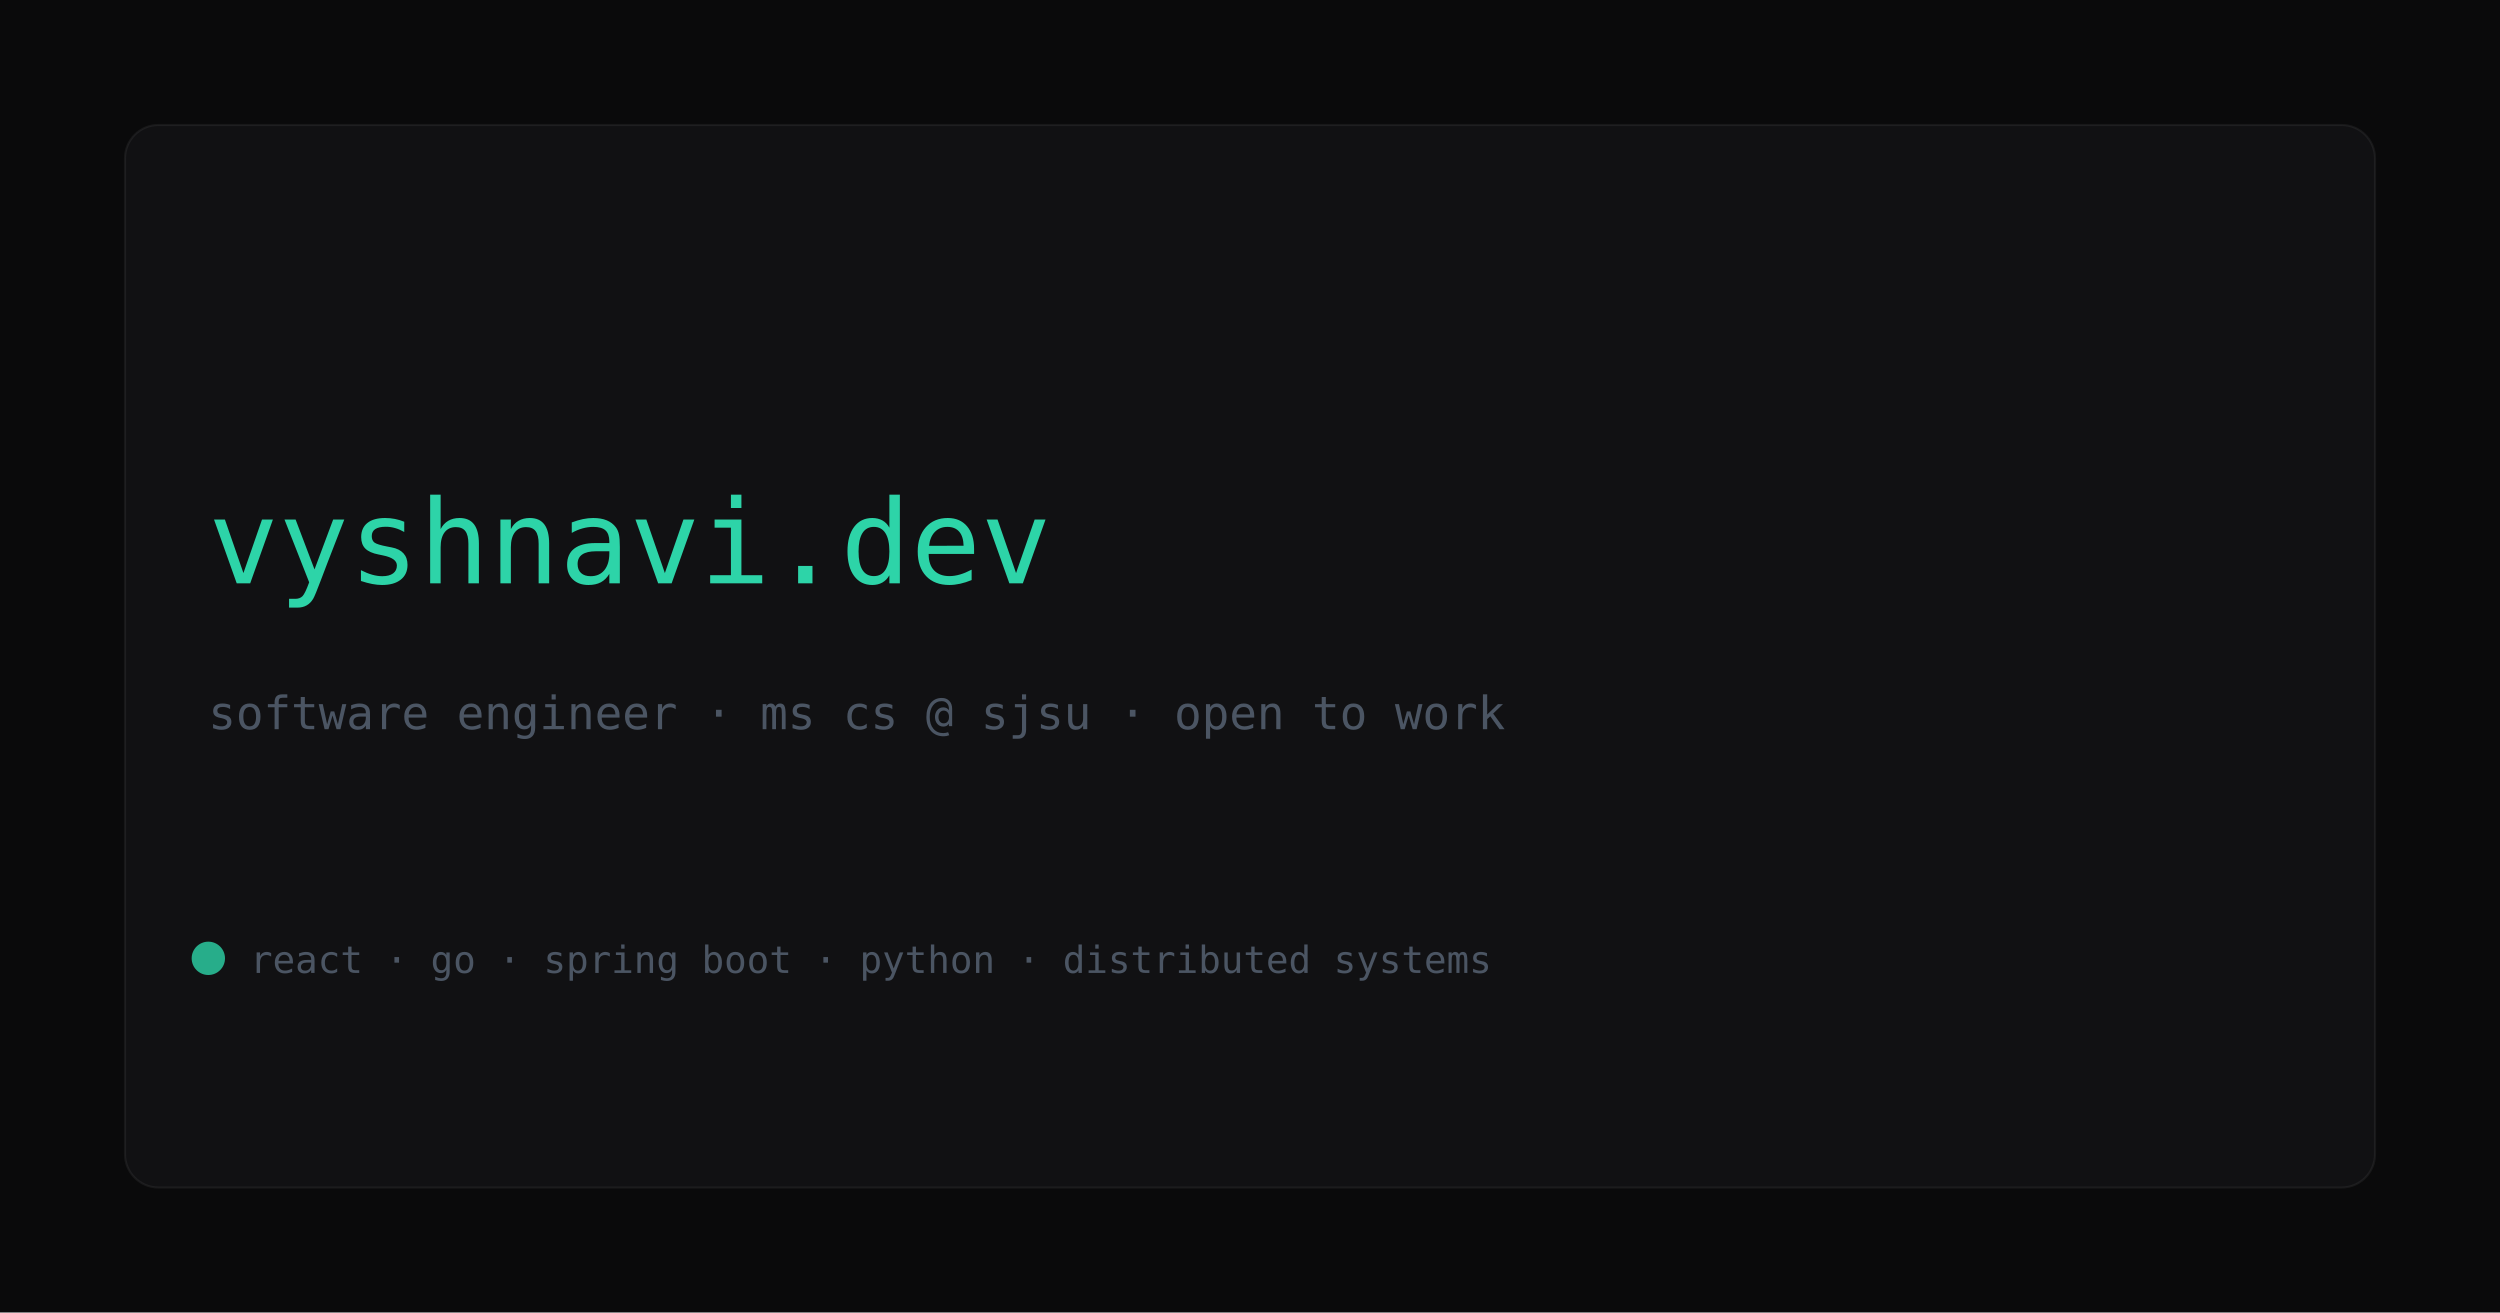
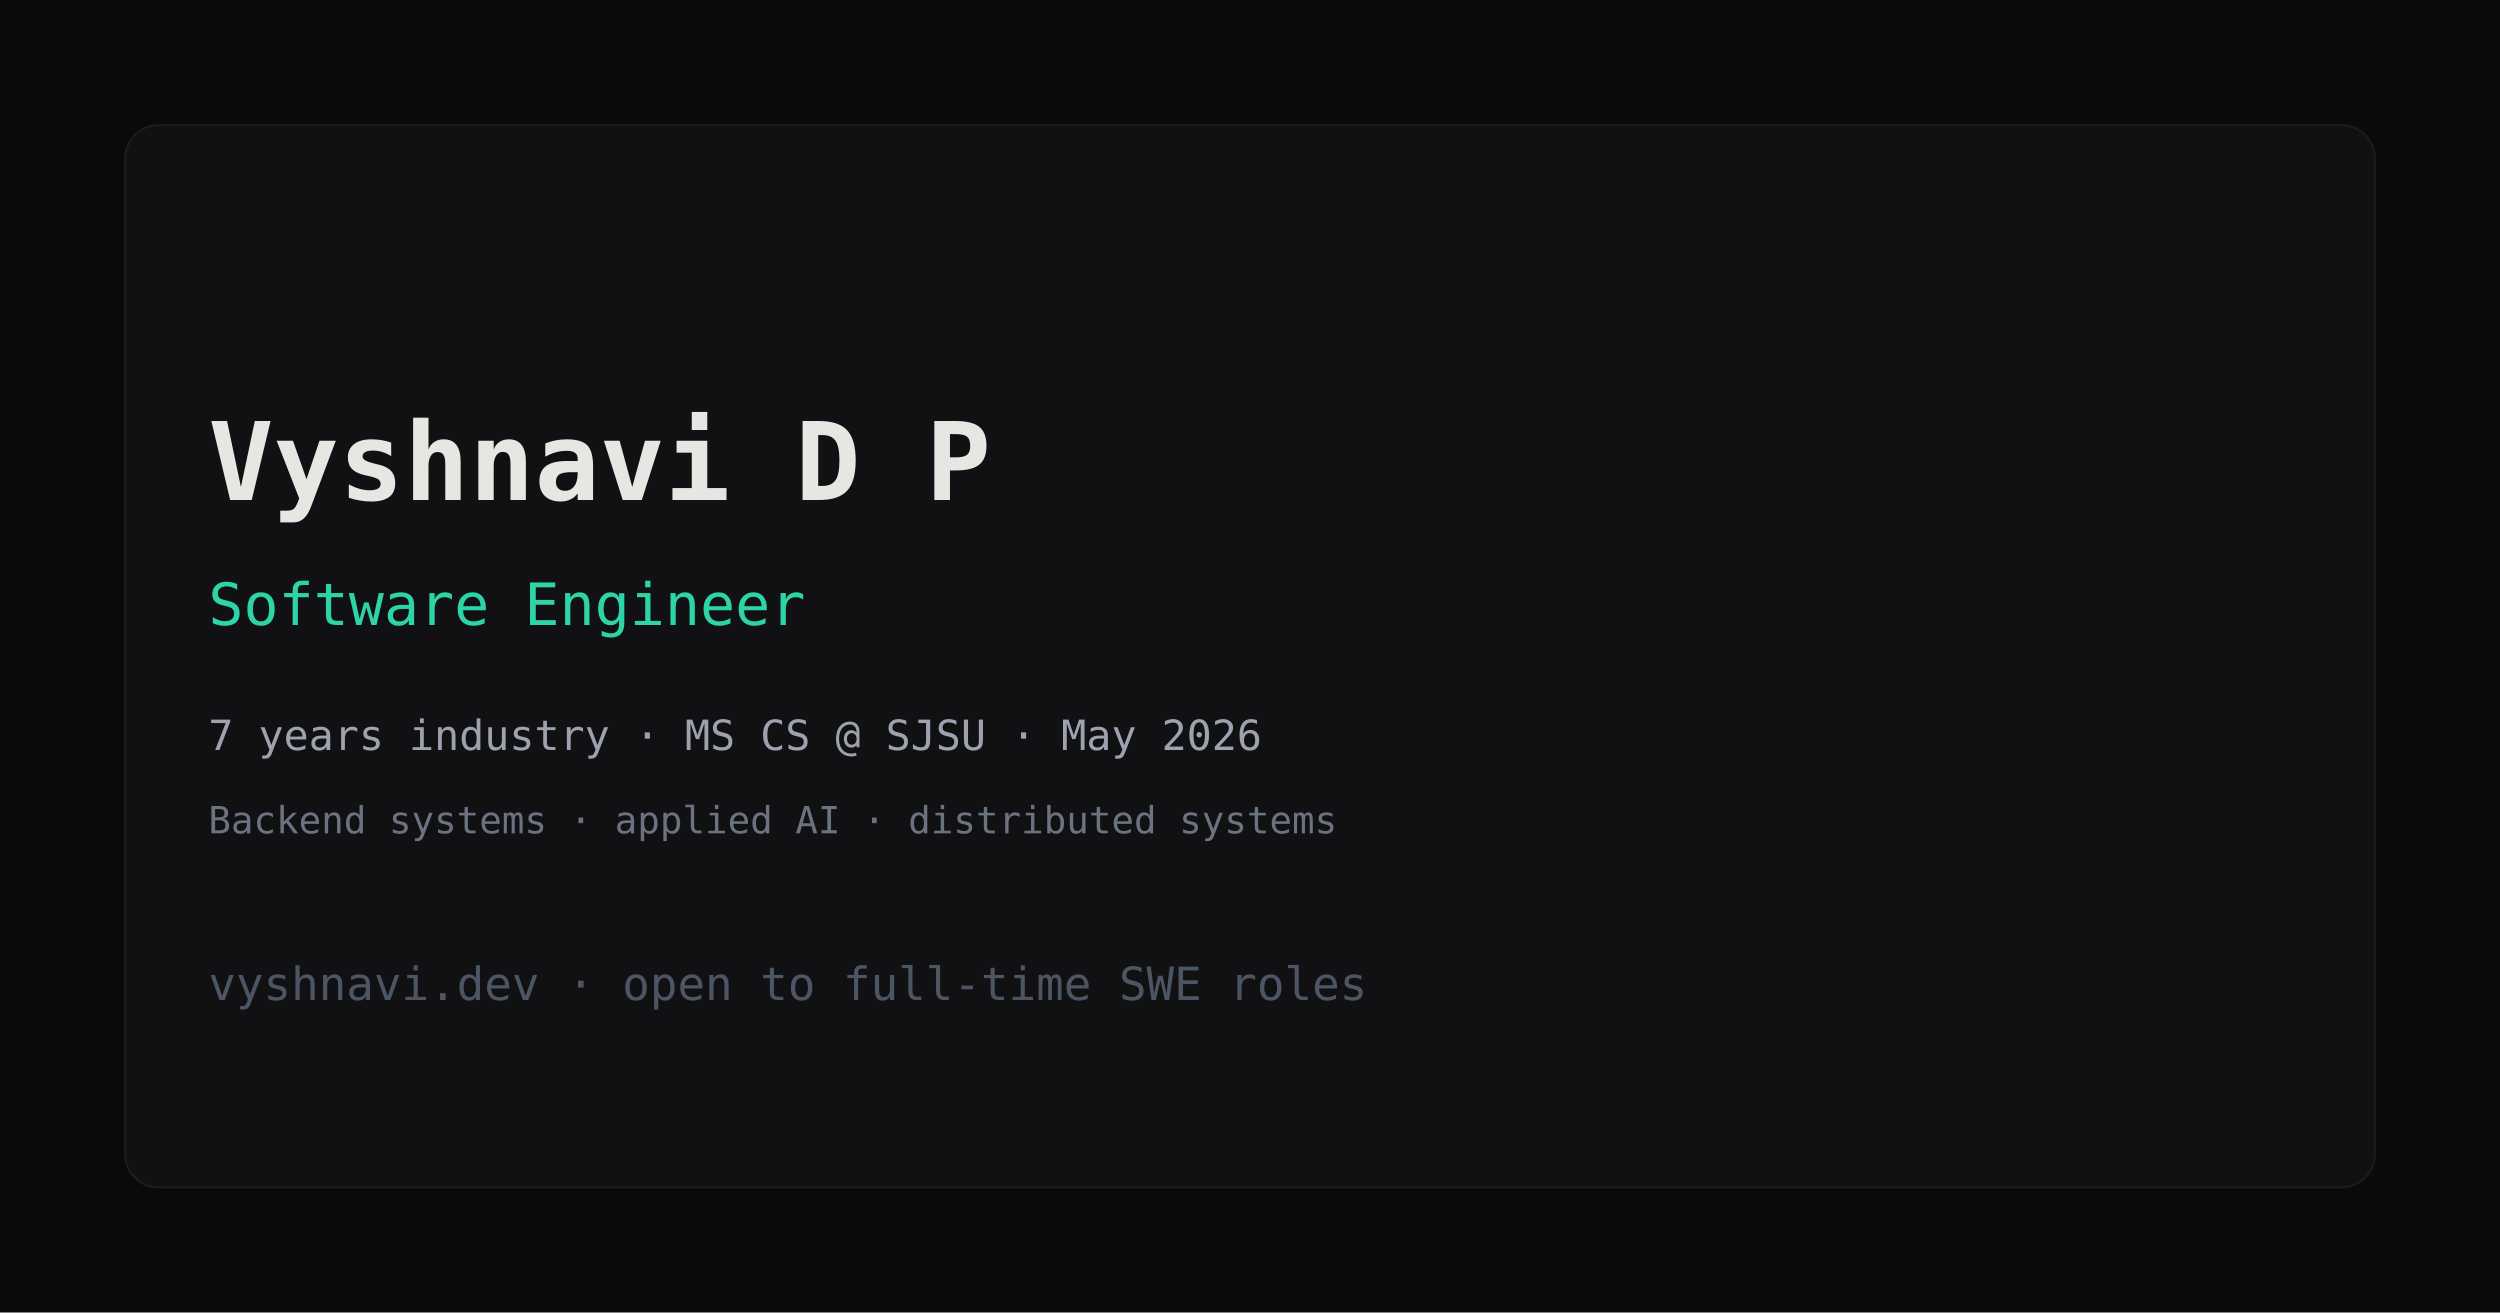
<svg xmlns="http://www.w3.org/2000/svg" width="1200" height="630" viewBox="0 0 1200 630" fill="none">
  <rect width="1200" height="630" fill="#0a0a0b" />
  <rect x="60" y="60" width="1080" height="510" rx="16" fill="#111113" stroke="rgba(255,255,255,0.06)" stroke-width="1" />
-   <text x="100" y="280" font-family="monospace" font-size="56" font-weight="400" fill="#2dd4a8">vyshnavi.dev</text>
-   <text x="100" y="350" font-family="monospace" font-size="22" fill="#4b5563">software engineer · ms cs @ sjsu · open to work</text>
-   <circle cx="100" cy="460" r="8" fill="#2dd4a8" opacity="0.8" />
-   <text x="120" y="467" font-family="monospace" font-size="18" fill="#4b5563">react · go · spring boot · python · distributed systems</text>
+   <text x="100" y="240" font-family="ui-monospace, monospace" font-size="52" font-weight="600" fill="#e8e6e3">Vyshnavi D P</text>
+   <text x="100" y="300" font-family="ui-monospace, monospace" font-size="28" fill="#2dd4a8">Software Engineer</text>
+   <text x="100" y="360" font-family="ui-monospace, monospace" font-size="20" fill="#9ca3af">7 years industry · MS CS @ SJSU · May 2026</text>
+   <text x="100" y="400" font-family="ui-monospace, monospace" font-size="18" fill="#6b7280">Backend systems · applied AI · distributed systems</text>
+   <text x="100" y="480" font-family="ui-monospace, monospace" font-size="22" fill="#4b5563">vyshnavi.dev · open to full-time SWE roles</text>
</svg>
